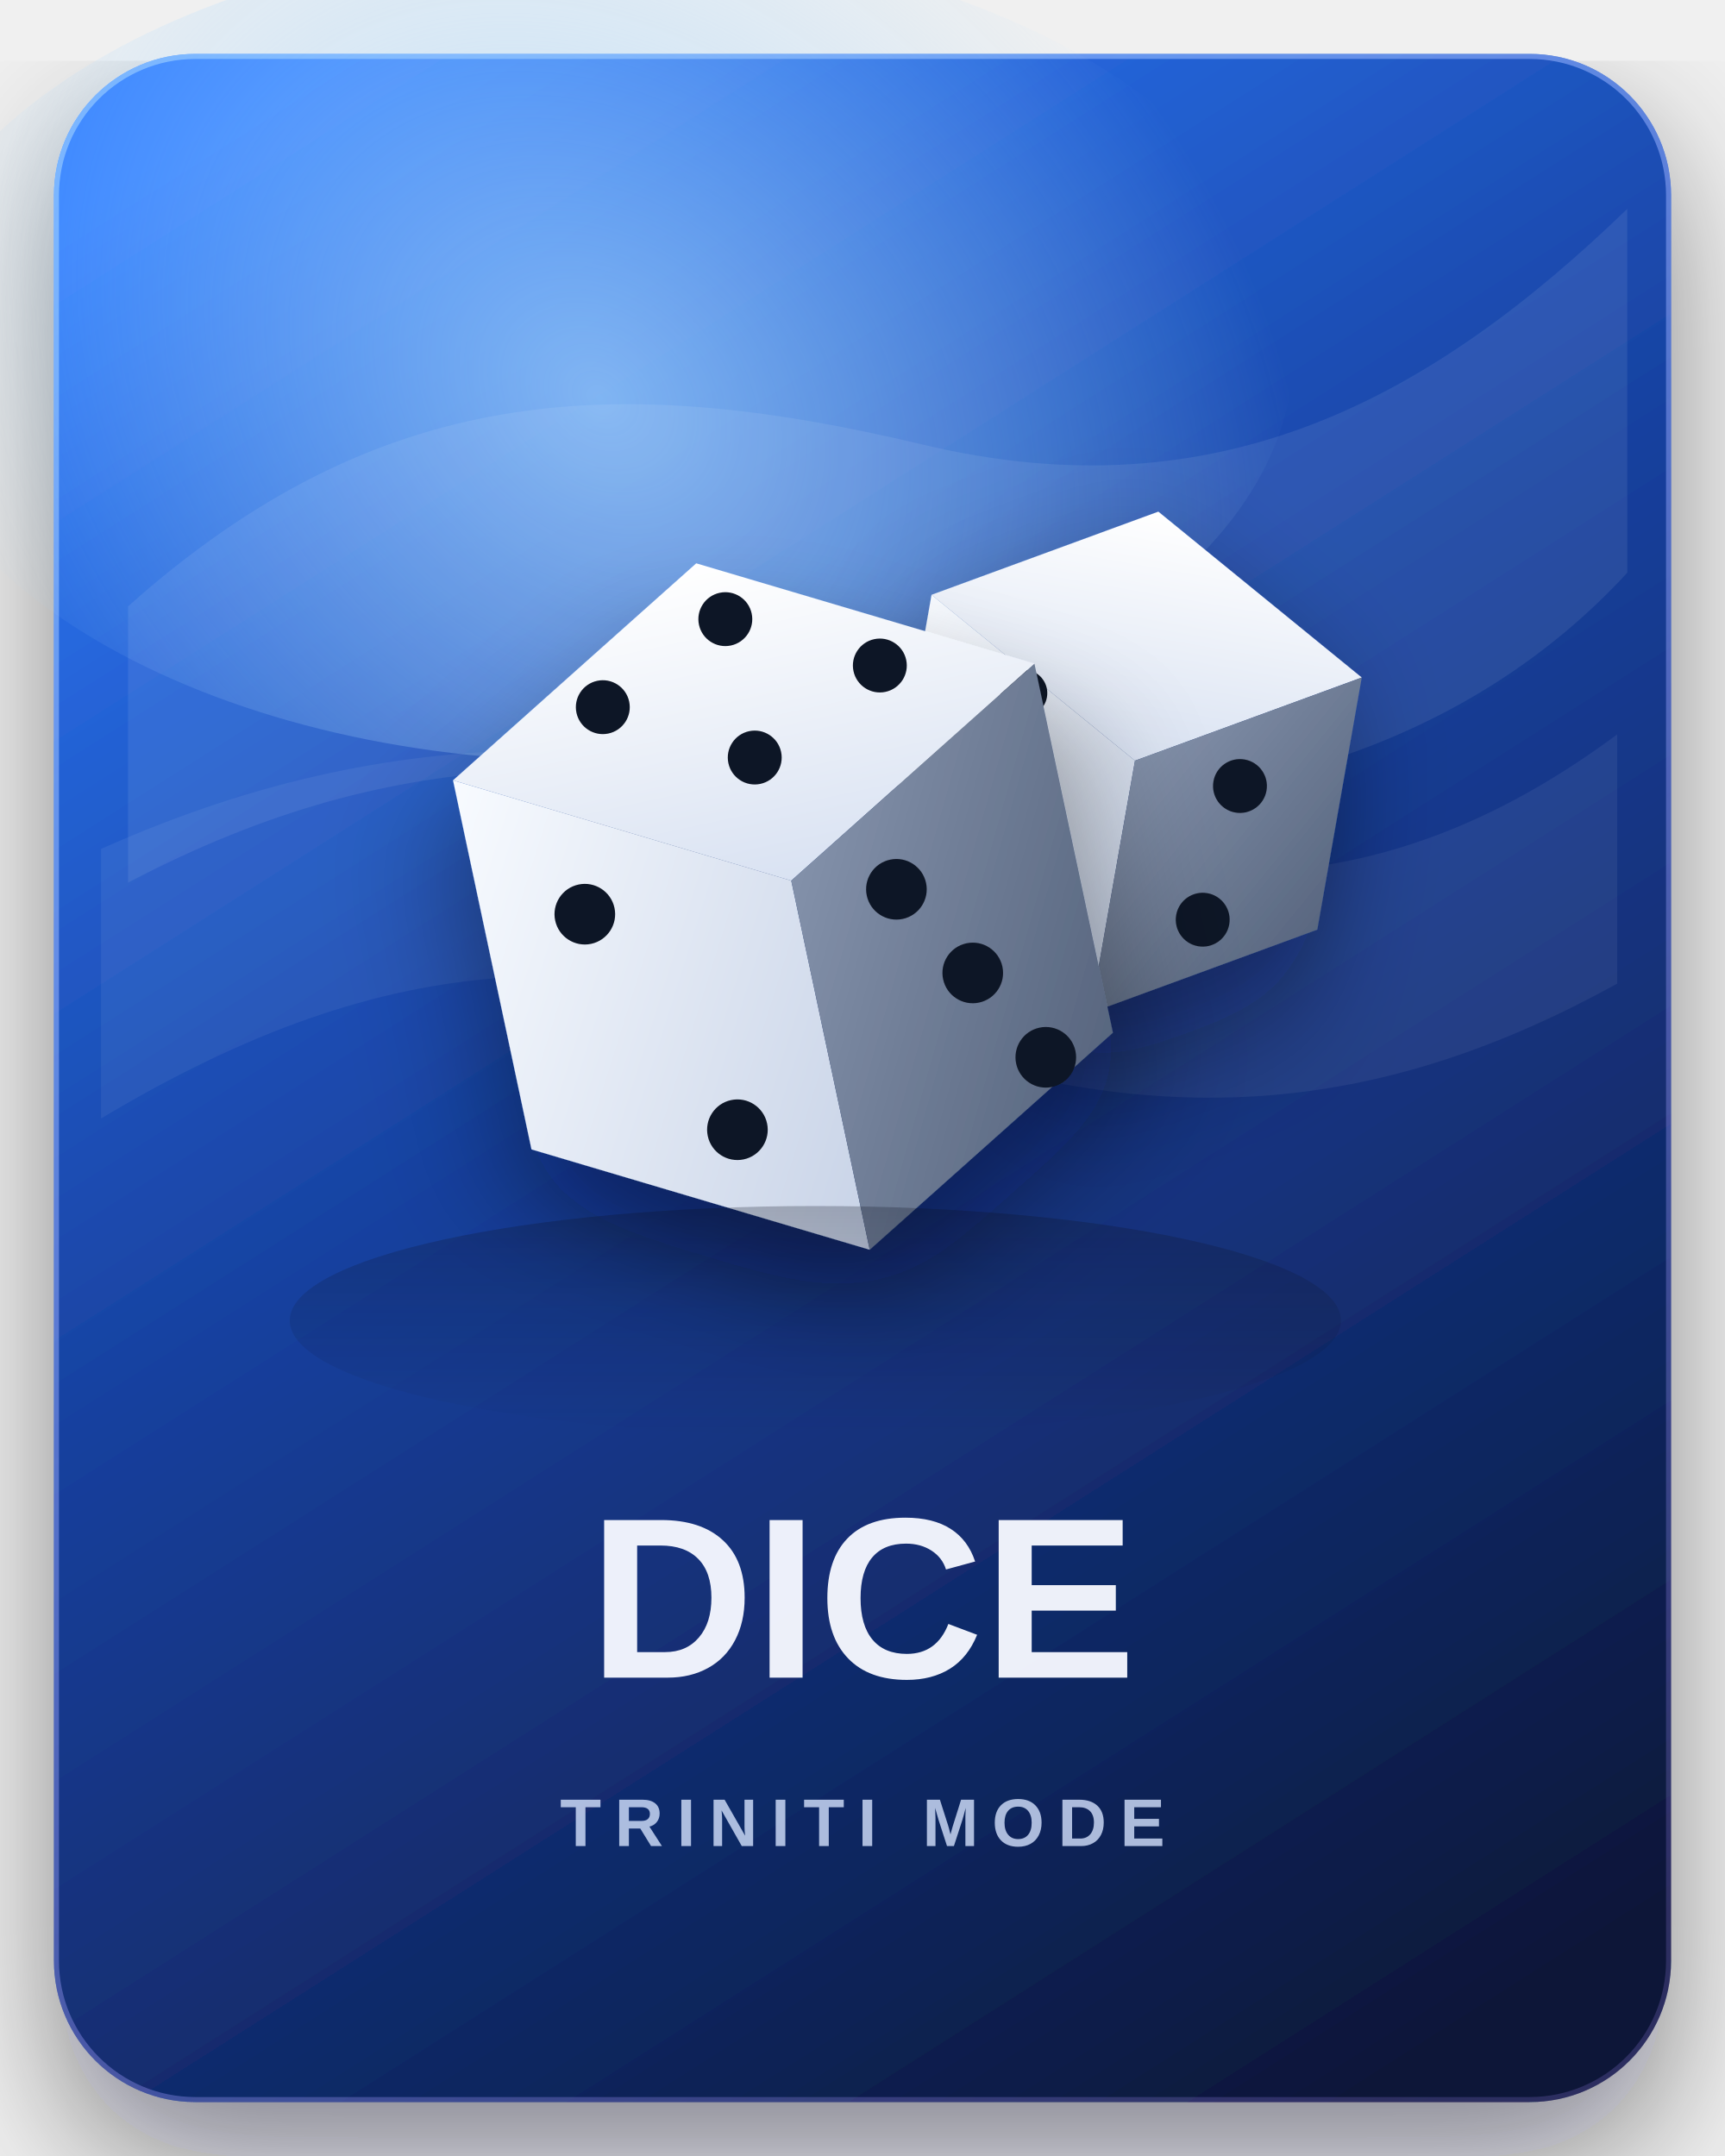
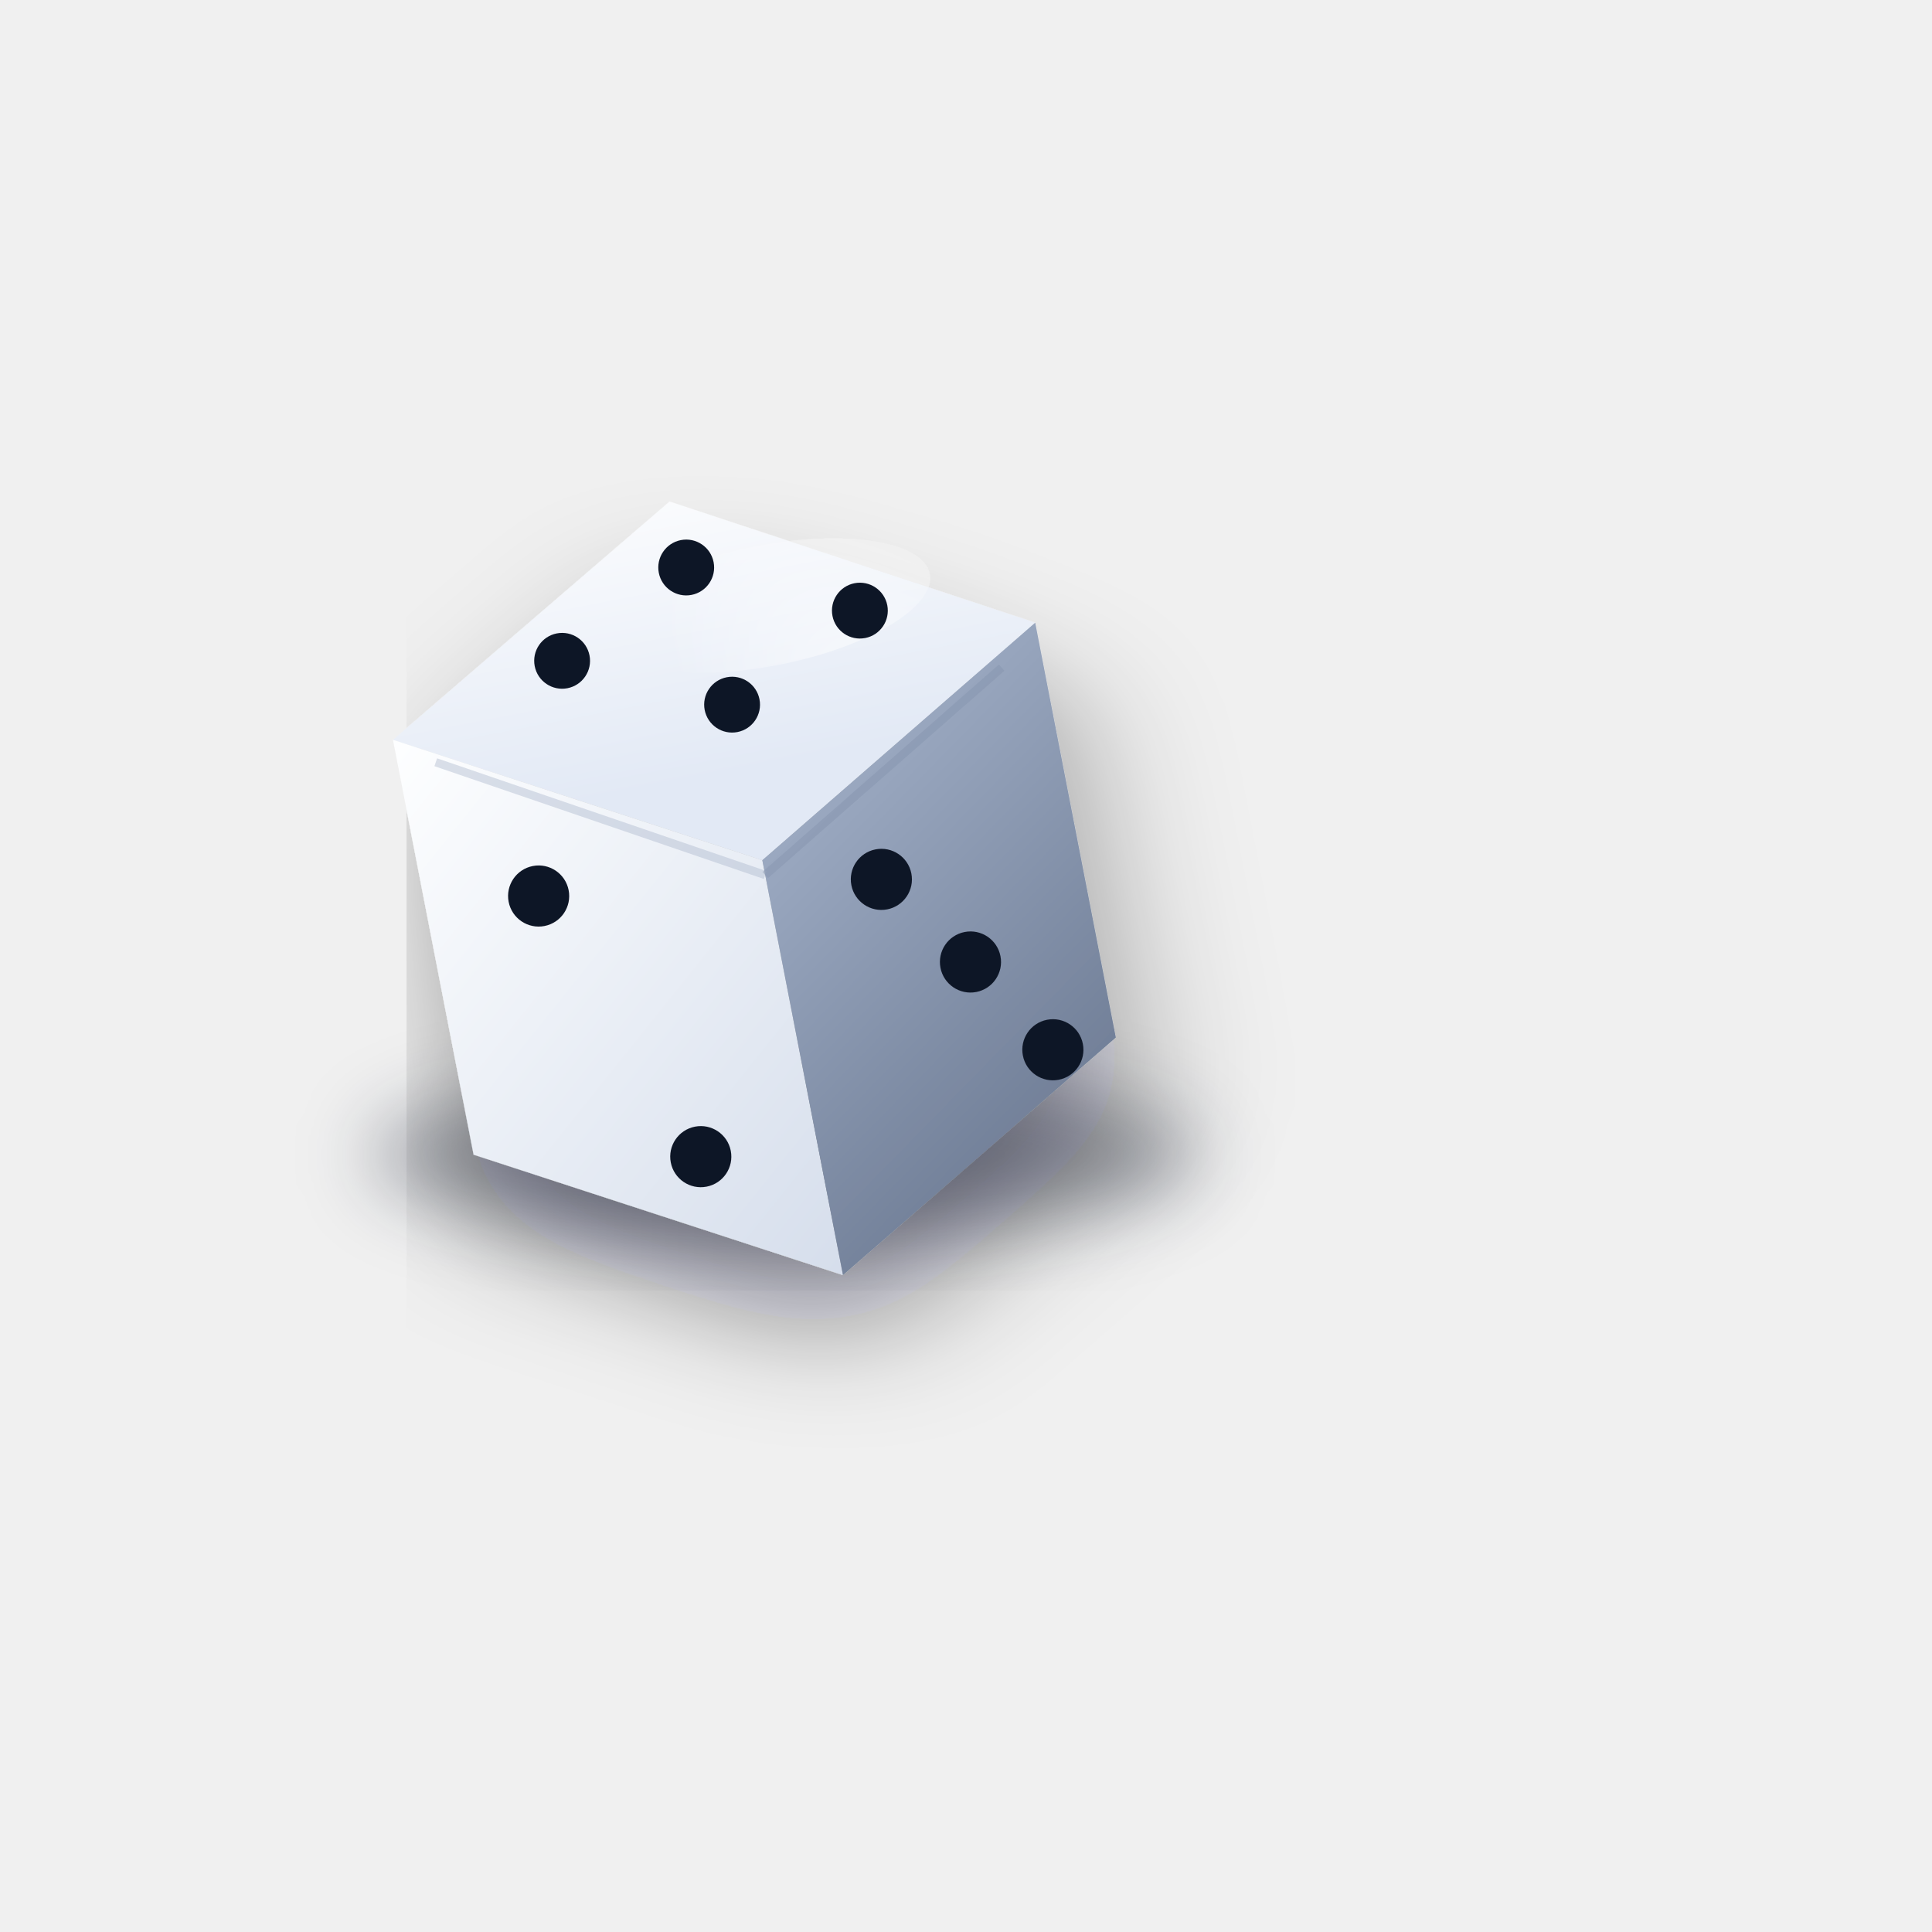
- <svg xmlns="http://www.w3.org/2000/svg" width="512" height="640" viewBox="0 0 512 640" fill="none">
+ <svg xmlns="http://www.w3.org/2000/svg" width="512" height="512" viewBox="0 0 512 512" fill="none">
  <defs>
-     <linearGradient id="bgMain" x1="64" y1="36" x2="430" y2="612" gradientUnits="userSpaceOnUse">
-       <stop offset="0" stop-color="#2E7CFF" />
-       <stop offset="0.46" stop-color="#173F9C" />
-       <stop offset="1" stop-color="#0B1637" />
+     <linearGradient id="diceFrontA" x1="34" y1="42" x2="178" y2="212" gradientUnits="userSpaceOnUse">
+       <stop stop-color="#FDFEFF" />
+       <stop offset="1" stop-color="#CCD6E7" />
    </linearGradient>
-     <radialGradient id="glowTop" cx="0" cy="0" r="1" gradientUnits="userSpaceOnUse" gradientTransform="translate(178 118) rotate(42.5) scale(233 182)">
-       <stop stop-color="#A8D8FF" stop-opacity="0.7" />
-       <stop offset="1" stop-color="#A8D8FF" stop-opacity="0" />
+     <linearGradient id="diceTopA" x1="101" y1="0" x2="101" y2="90" gradientUnits="userSpaceOnUse">
+       <stop stop-color="#FFFFFF" />
+       <stop offset="1" stop-color="#E2E9F5" />
+     </linearGradient>
+     <linearGradient id="diceSideA" x1="149" y1="77" x2="242" y2="212" gradientUnits="userSpaceOnUse">
+       <stop stop-color="#9AA8C0" />
+       <stop offset="1" stop-color="#596780" />
+     </linearGradient>
+     <linearGradient id="diceFrontB" x1="12" y1="18" x2="98" y2="125" gradientUnits="userSpaceOnUse">
+       <stop stop-color="#FDFEFF" />
+       <stop offset="1" stop-color="#CBD5E6" />
+     </linearGradient>
+     <linearGradient id="diceTopB" x1="54" y1="0" x2="54" y2="52" gradientUnits="userSpaceOnUse">
+       <stop stop-color="#FFFFFF" />
+       <stop offset="1" stop-color="#DFE7F3" />
+     </linearGradient>
+     <linearGradient id="diceSideB" x1="79" y1="42" x2="130" y2="122" gradientUnits="userSpaceOnUse">
+       <stop stop-color="#96A5BE" />
+       <stop offset="1" stop-color="#56637B" />
+     </linearGradient>
+     <radialGradient id="shineA" cx="0" cy="0" r="1" gradientUnits="userSpaceOnUse" gradientTransform="translate(143 92) rotate(54.5) scale(88 46)">
+       <stop stop-color="white" stop-opacity="0.75" />
+       <stop offset="1" stop-color="white" stop-opacity="0" />
    </radialGradient>
-     <linearGradient id="glassStroke" x1="64" y1="28" x2="448" y2="612" gradientUnits="userSpaceOnUse">
-       <stop stop-color="#8FC5FF" stop-opacity="0.7" />
-       <stop offset="1" stop-color="#A98CFF" stop-opacity="0.2" />
-     </linearGradient>
-     <linearGradient id="cubeFront" x1="0" y1="0" x2="1" y2="1">
-       <stop stop-color="#F8FBFF" />
-       <stop offset="1" stop-color="#C8D3E7" />
-     </linearGradient>
-     <linearGradient id="cubeTop" x1="0.5" y1="0" x2="0.5" y2="1">
-       <stop stop-color="#FFFFFF" />
-       <stop offset="1" stop-color="#D9E2F2" />
-     </linearGradient>
-     <linearGradient id="cubeSide" x1="0" y1="0" x2="1" y2="1">
-       <stop stop-color="#8C9AB3" />
-       <stop offset="1" stop-color="#4F5D76" />
-     </linearGradient>
-     <linearGradient id="shadowGrad" x1="0.5" y1="0" x2="0.5" y2="1">
-       <stop stop-color="#0B1020" stop-opacity="0.4" />
-       <stop offset="1" stop-color="#0B1020" stop-opacity="0" />
-     </linearGradient>
-     <filter id="softShadow" x="-40%" y="-40%" width="180%" height="180%">
-       <feDropShadow dx="0" dy="18" stdDeviation="18" flood-color="#081021" flood-opacity="0.45" />
+     <radialGradient id="shineB" cx="0" cy="0" r="1" gradientUnits="userSpaceOnUse" gradientTransform="translate(60 34) rotate(50) scale(44 24)">
+       <stop stop-color="white" stop-opacity="0.7" />
+       <stop offset="1" stop-color="white" stop-opacity="0" />
+     </radialGradient>
+     <filter id="shadowBig" x="10" y="32" width="336" height="304" filterUnits="userSpaceOnUse" color-interpolation-filters="sRGB">
+       <feDropShadow dx="0" dy="20" stdDeviation="18" flood-color="#08101F" flood-opacity="0.38" />
    </filter>
-     <filter id="cardShadow" x="-10%" y="-10%" width="140%" height="140%">
-       <feDropShadow dx="0" dy="18" stdDeviation="22" flood-color="#040915" flood-opacity="0.45" />
+     <filter id="shadowSmall" x="190" y="52" width="170" height="180" filterUnits="userSpaceOnUse" color-interpolation-filters="sRGB">
+       <feDropShadow dx="0" dy="14" stdDeviation="12" flood-color="#08101F" flood-opacity="0.34" />
+     </filter>
+     <filter id="groundBlur" x="78" y="270" width="260" height="72" filterUnits="userSpaceOnUse" color-interpolation-filters="sRGB">
+       <feGaussianBlur stdDeviation="10" />
    </filter>
  </defs>
-   <rect x="16" y="16" width="480" height="608" rx="42" fill="url(#bgMain)" filter="url(#cardShadow)" />
-   <rect x="16.75" y="16.75" width="478.5" height="606.5" rx="41.25" stroke="url(#glassStroke)" stroke-width="1.5" />
-   <ellipse cx="176" cy="104" rx="208" ry="122" fill="url(#glowTop)" />
-   <path d="M38 180C112 114 182 110 274 132C362 153 425 118 483 62V170C437 220 365 246 274 236C182 226 122 218 38 262V180Z" fill="white" fill-opacity="0.08" />
-   <path d="M30 252C124 210 204 218 292 246C364 270 422 261 480 218V292C411 330 348 336 270 310C180 280 117 280 30 332V252Z" fill="white" fill-opacity="0.06" />
-   <g transform="translate(278 122) rotate(10)" filter="url(#softShadow)">
-     <polygon points="70,18 138,56 76,92 8,54" fill="url(#cubeTop)" />
-     <polygon points="8,54 76,92 76,168 8,130" fill="url(#cubeFront)" />
-     <polygon points="76,92 138,56 138,132 76,168" fill="url(#cubeSide)" />
-     <circle cx="40" cy="78" r="7" fill="#111826" />
-     <circle cx="41" cy="146" r="7" fill="#111826" />
-     <circle cx="108" cy="94" r="8" fill="#111826" />
-     <circle cx="104" cy="135" r="8" fill="#111826" />
+   <ellipse cx="208" cy="306" rx="110" ry="22" fill="#091224" fill-opacity="0.36" filter="url(#groundBlur)" />
+   <g transform="translate(248 112) rotate(11)" filter="url(#shadowSmall)">
+     <polygon points="58,10 108,38 61,66 10,37" fill="url(#diceTopB)" />
+     <polygon points="10,37 61,66 61,122 10,93" fill="url(#diceFrontB)" />
+     <polygon points="61,66 108,38 108,95 61,122" fill="url(#diceSideB)" />
+     <path d="M18 43L61 68" stroke="#AAB7CC" stroke-opacity="0.45" stroke-width="2" />
+     <path d="M61 68L100 44" stroke="#7F8EAA" stroke-opacity="0.35" stroke-width="2" />
+     <ellipse cx="60" cy="27" rx="23" ry="9" fill="url(#shineB)" />
+     <circle cx="36" cy="52" r="5.3" fill="#111827" />
+     <circle cx="35" cy="103" r="5.3" fill="#111827" />
+     <circle cx="83" cy="72" r="5.5" fill="#111827" />
+     <circle cx="95" cy="88" r="5.5" fill="#111827" />
  </g>
-   <g transform="translate(116 164) rotate(-12)" filter="url(#softShadow)">
-     <polygon points="88,22 180,72 96,120 4,70" fill="url(#cubeTop)" />
-     <polygon points="4,70 96,120 96,232 4,182" fill="url(#cubeFront)" />
-     <polygon points="96,120 180,72 180,184 96,232" fill="url(#cubeSide)" />
-     <circle cx="52" cy="58" r="8" fill="#111826" />
-     <circle cx="93" cy="40" r="8" fill="#111826" />
-     <circle cx="93" cy="82" r="8" fill="#111826" />
-     <circle cx="135" cy="63" r="8" fill="#111826" />
-     <circle cx="34" cy="117" r="9" fill="#111826" />
-     <circle cx="65" cy="189" r="9" fill="#111826" />
-     <circle cx="126" cy="129" r="9" fill="#111826" />
-     <circle cx="143" cy="158" r="9" fill="#111826" />
-     <circle cx="159" cy="187" r="9" fill="#111826" />
-   </g>
-   <ellipse cx="242" cy="392" rx="156" ry="34" fill="url(#shadowGrad)" opacity="0.65" />
-   <g opacity="0.96">
-     <text x="256" y="498" text-anchor="middle" font-family="Arial, Helvetica, sans-serif" font-size="68" font-weight="900" fill="#F6F8FF">DICE</text>
-     <text x="256" y="548" text-anchor="middle" font-family="Arial, Helvetica, sans-serif" font-size="20" font-weight="700" letter-spacing="4" fill="#D7E4FF" fill-opacity="0.82">TRINITI MODE</text>
+   <g transform="translate(88 134) rotate(-11)" filter="url(#shadowBig)">
+     <polygon points="88,16 177,66 94,114 4,64" fill="url(#diceTopA)" />
+     <polygon points="4,64 94,114 94,226 4,176" fill="url(#diceFrontA)" />
+     <polygon points="94,114 177,66 177,178 94,226" fill="url(#diceSideA)" />
+     <path d="M14 72L94 118" stroke="#A9B5CA" stroke-opacity="0.42" stroke-width="2.2" />
+     <path d="M94 118L166 76" stroke="#7F8EA8" stroke-opacity="0.34" stroke-width="2.2" />
+     <ellipse cx="108" cy="48" rx="44" ry="16" fill="url(#shineA)" />
+     <circle cx="52" cy="52" r="7.4" fill="#111827" />
+     <circle cx="89" cy="34" r="7.4" fill="#111827" />
+     <circle cx="94" cy="72" r="7.4" fill="#111827" />
+     <circle cx="132" cy="54" r="7.4" fill="#111827" />
+     <circle cx="34" cy="112" r="8.1" fill="#111827" />
+     <circle cx="63" cy="188" r="8.1" fill="#111827" />
+     <circle cx="124" cy="125" r="8.1" fill="#111827" />
+     <circle cx="143" cy="151" r="8.1" fill="#111827" />
+     <circle cx="160" cy="178" r="8.1" fill="#111827" />
  </g>
</svg>
